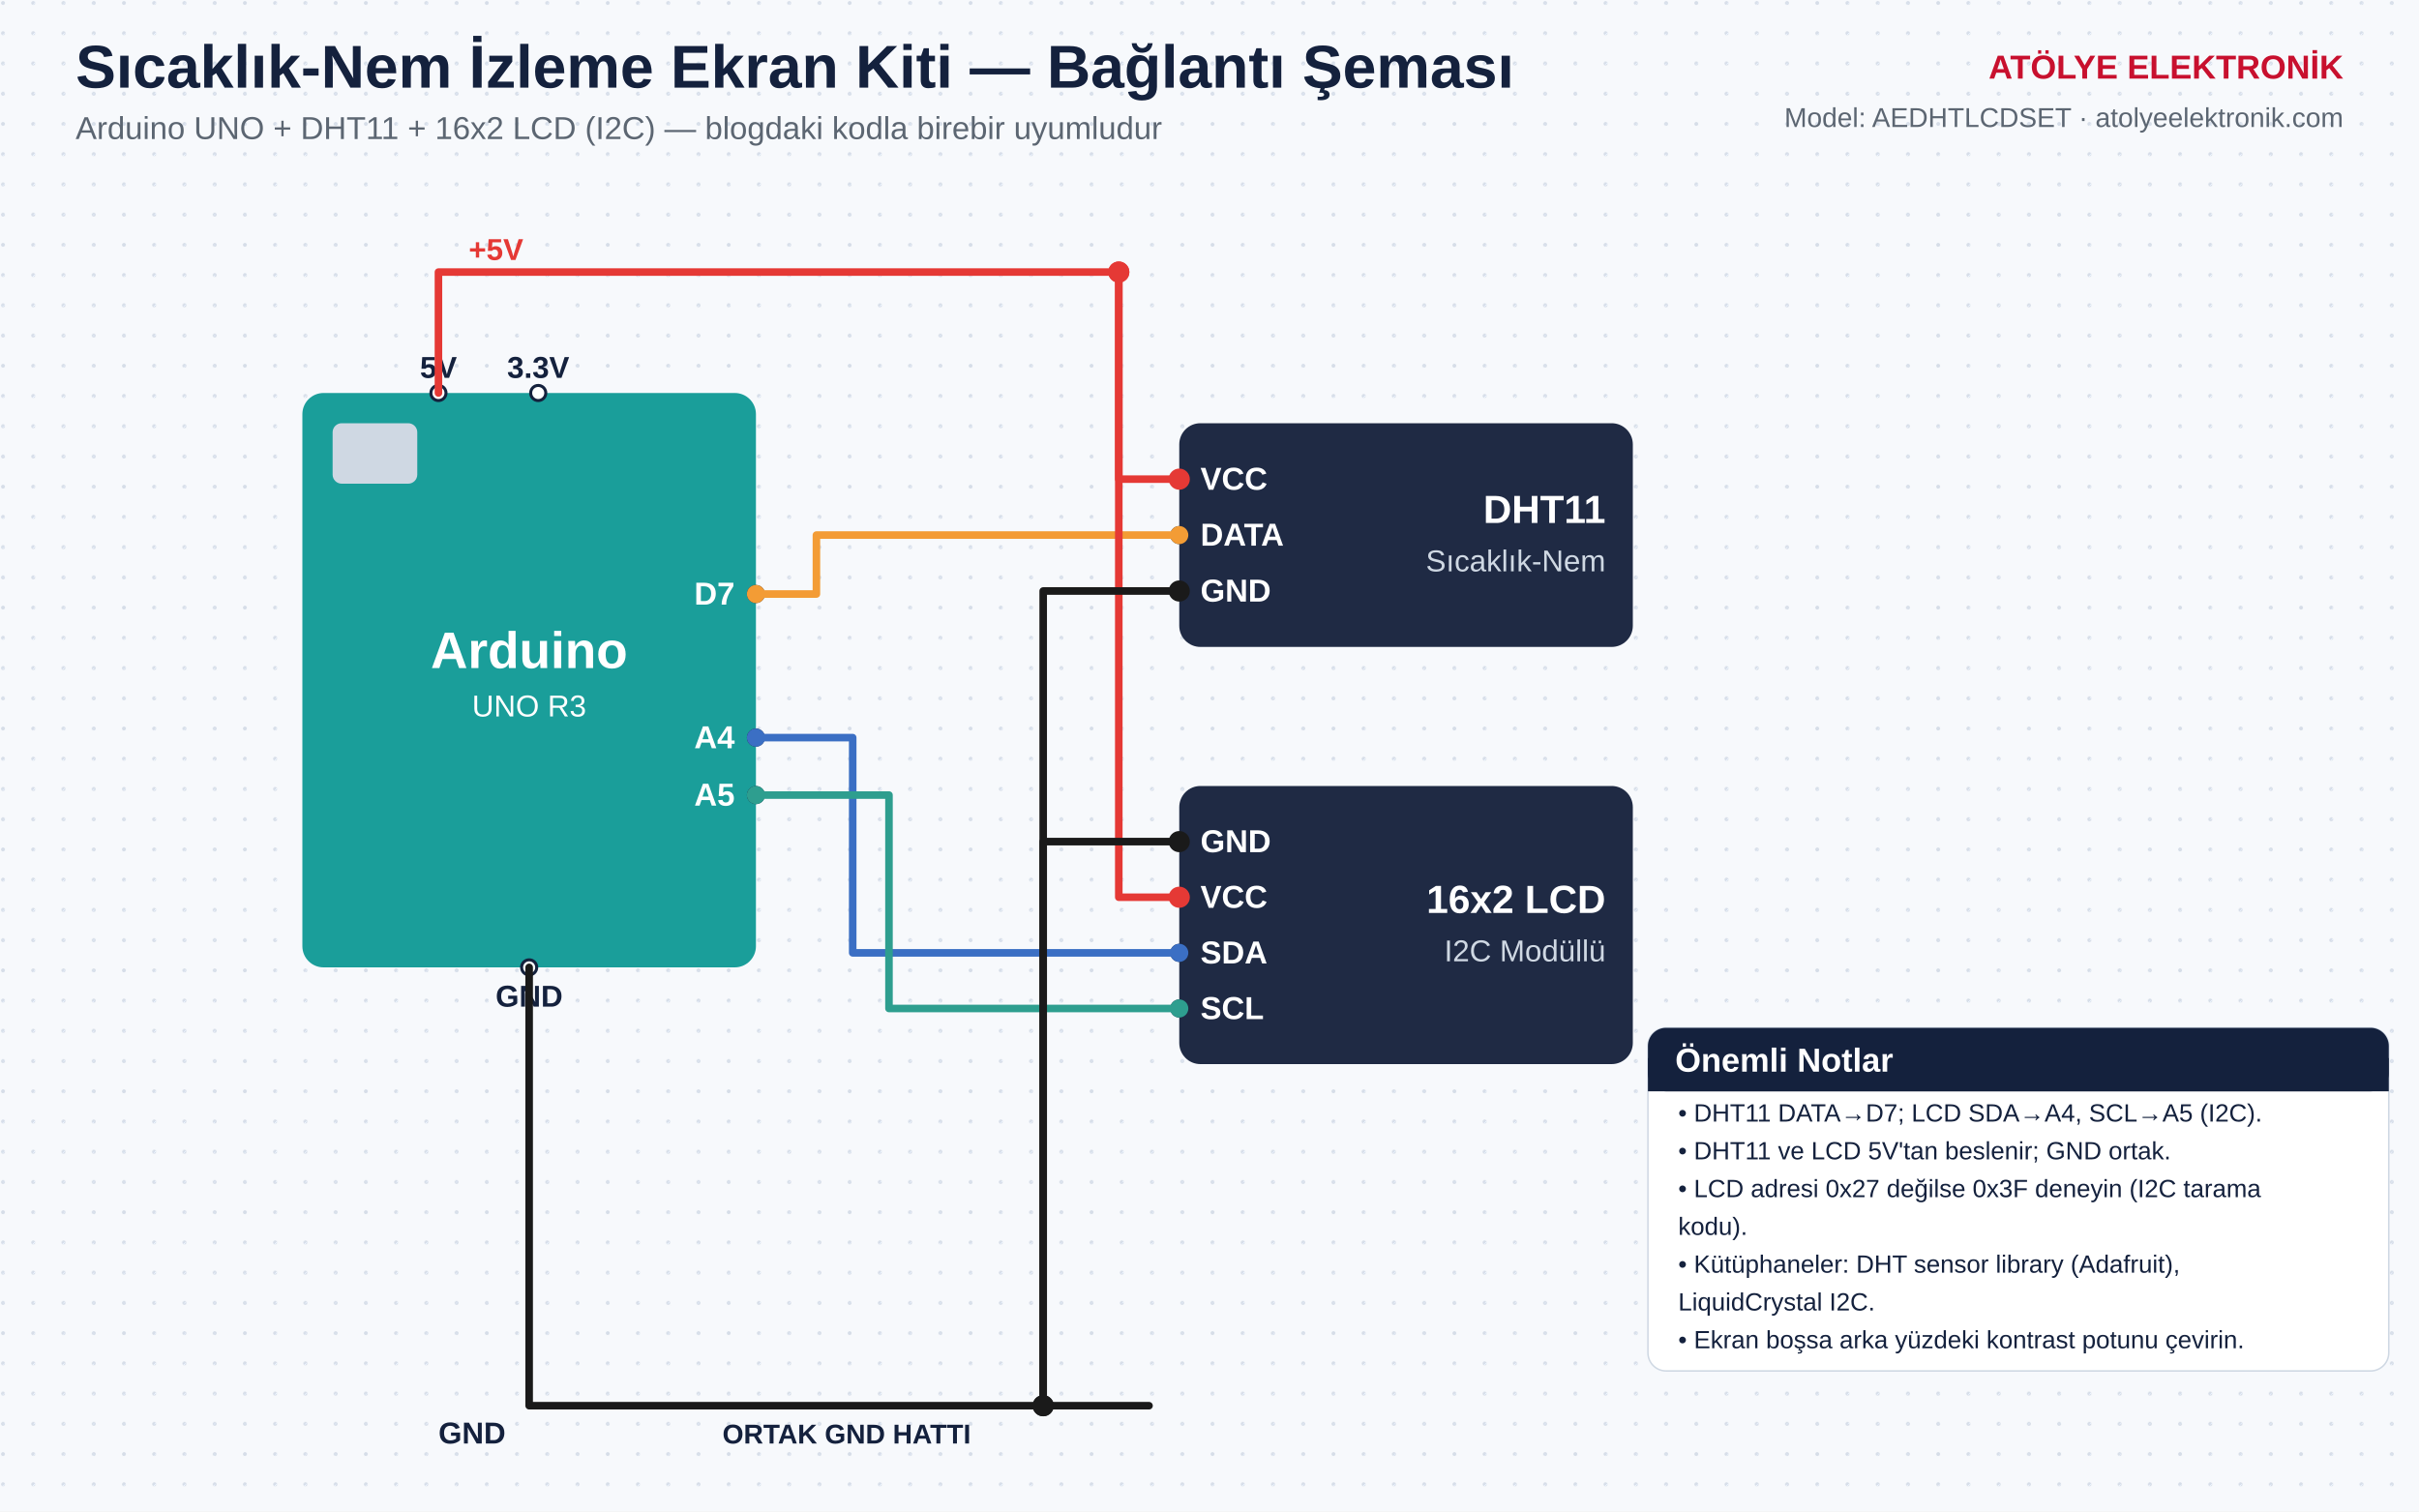
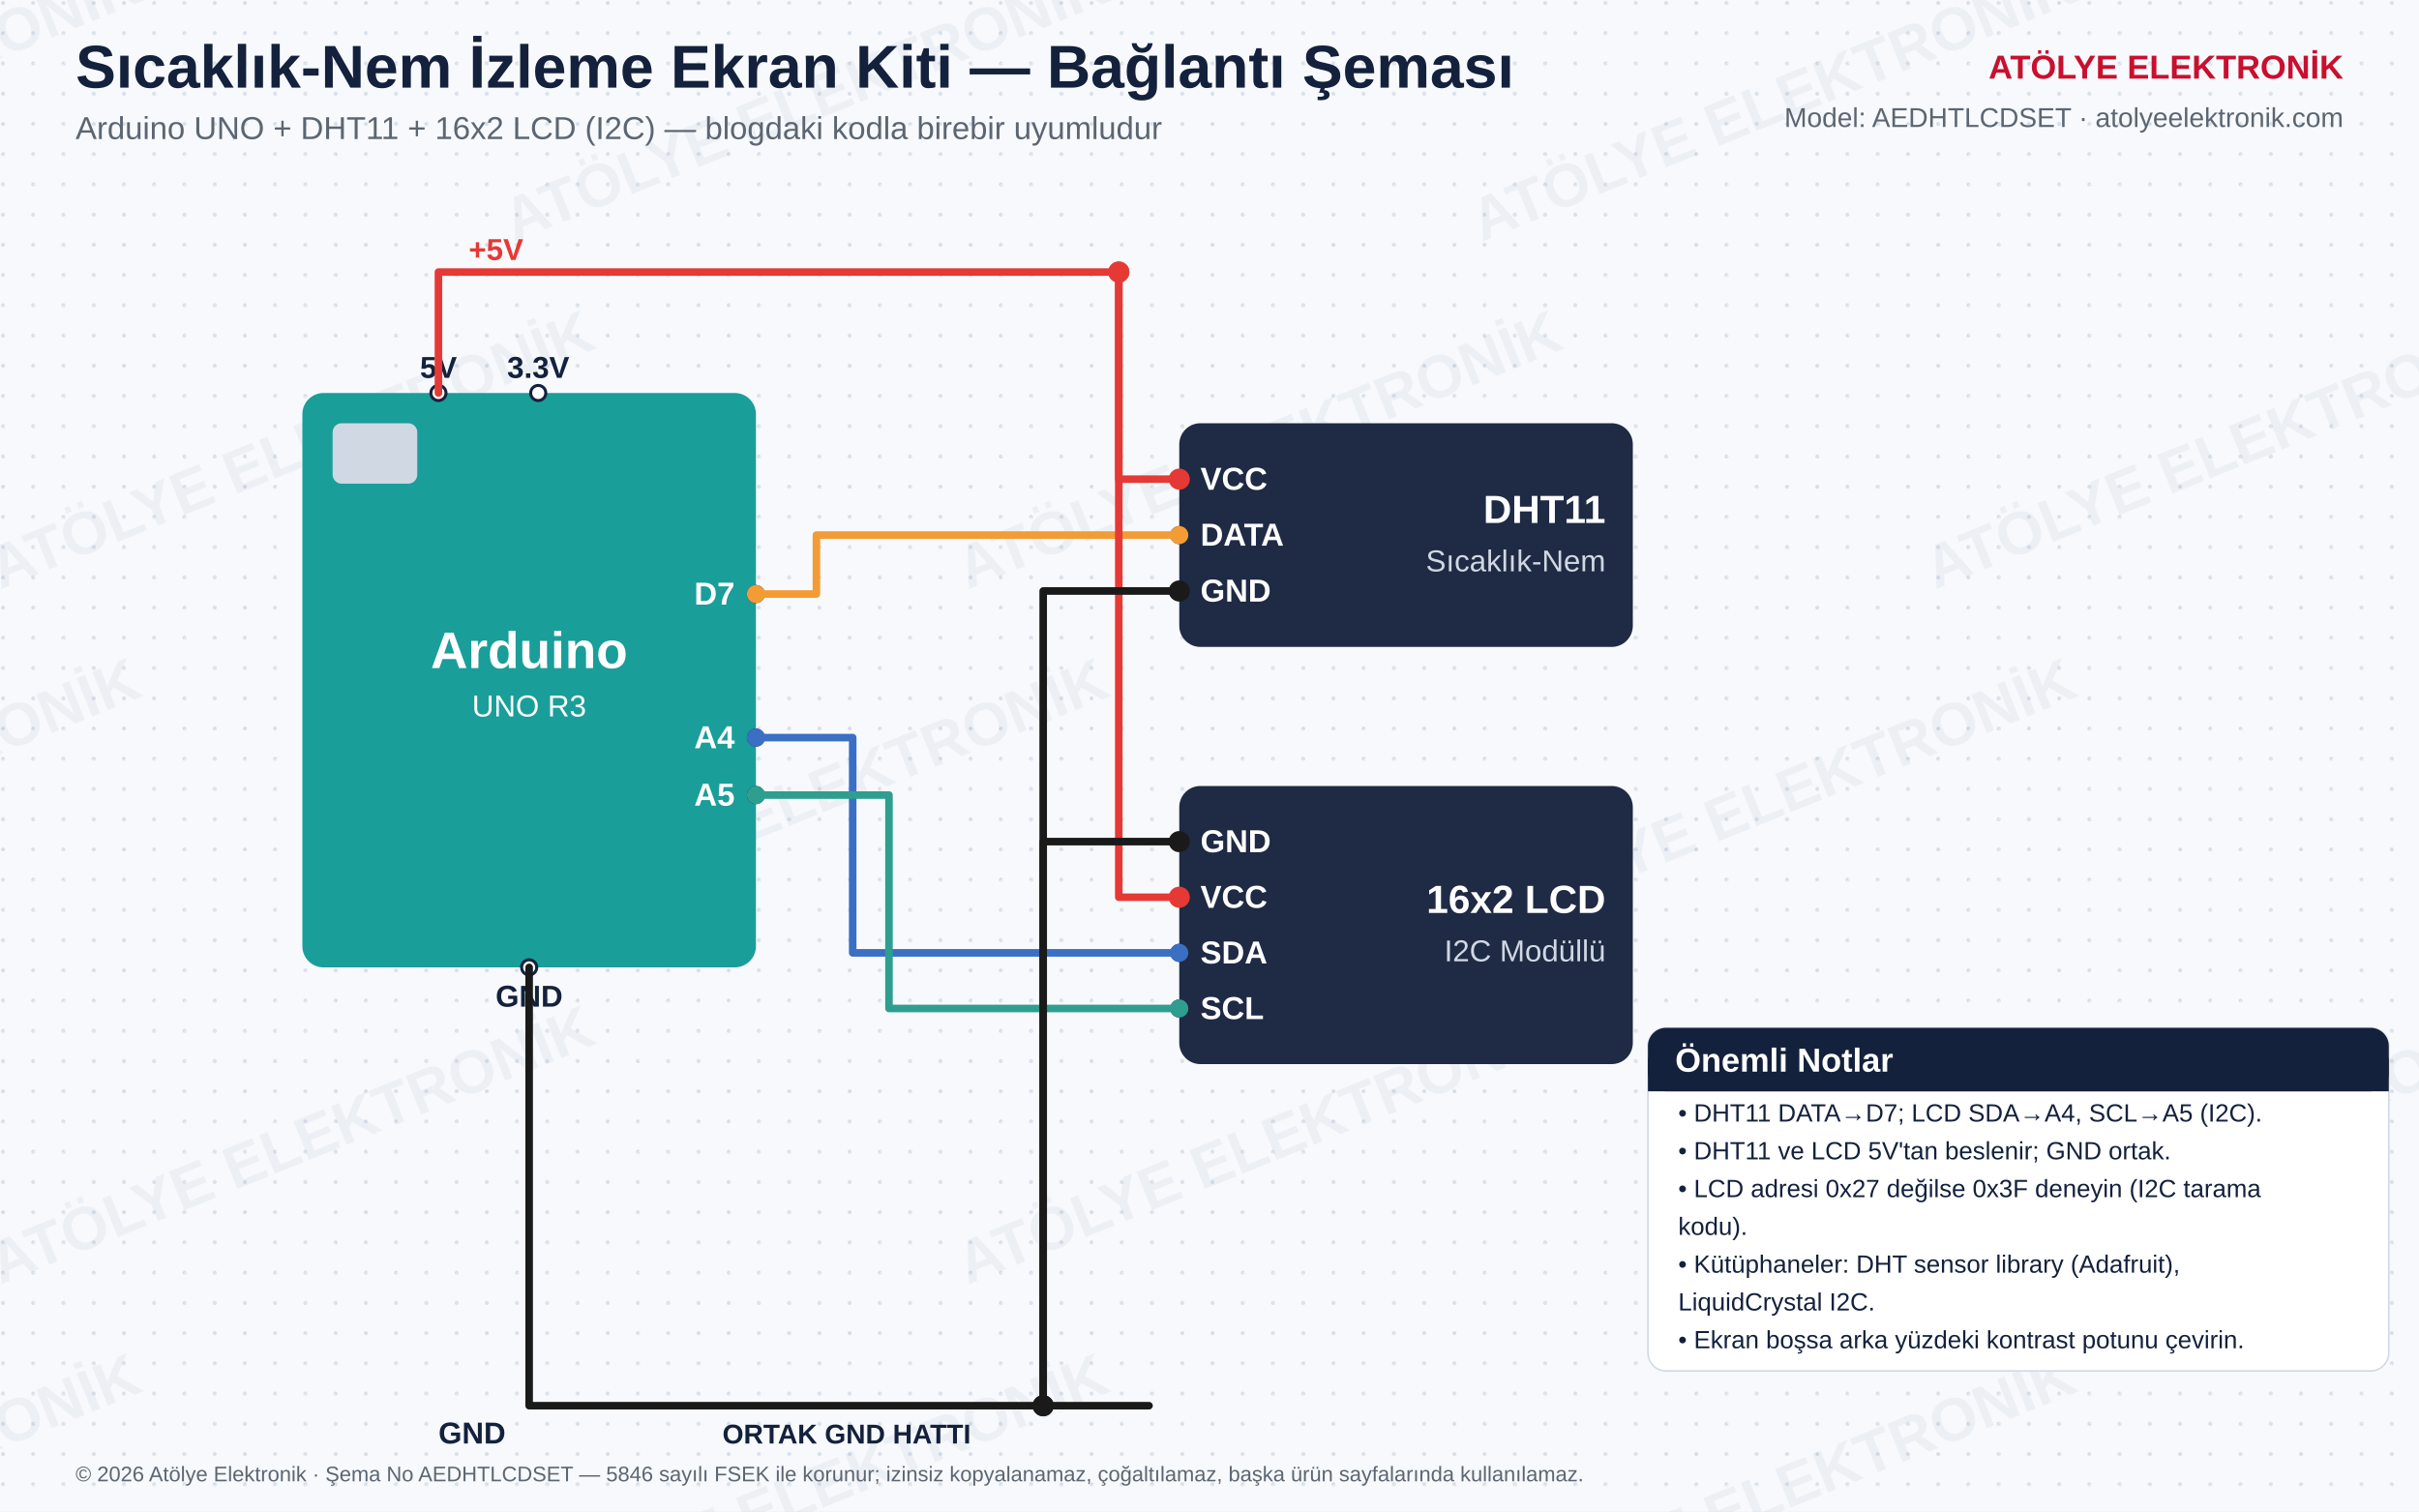
<svg xmlns="http://www.w3.org/2000/svg" width="1600" height="1000" viewBox="0 0 1600 1000" font-family="Segoe UI, Arial, sans-serif">
  <defs>
    <pattern id="dots" width="20" height="20" patternUnits="userSpaceOnUse">
      <circle cx="2" cy="2" r="1.3" fill="#d6dde8" />
    </pattern>
  </defs>
  <rect width="1600" height="1000" fill="#f7f9fc" />
  <rect width="1600" height="1000" fill="url(#dots)" />
+   <g opacity="0.045" font-weight="800" font-size="40" fill="#003360">
+     <text x="-300" y="160" transform="rotate(-22 -300 160)">ATÖLYE ELEKTRONİK</text>
+     <text x="340" y="160" transform="rotate(-22 340 160)">ATÖLYE ELEKTRONİK</text>
+     <text x="980" y="160" transform="rotate(-22 980 160)">ATÖLYE ELEKTRONİK</text>
+     <text x="1620" y="160" transform="rotate(-22 1620 160)">ATÖLYE ELEKTRONİK</text>
+     <text x="0" y="390" transform="rotate(-22 0 390)">ATÖLYE ELEKTRONİK</text>
+     <text x="640" y="390" transform="rotate(-22 640 390)">ATÖLYE ELEKTRONİK</text>
+     <text x="1280" y="390" transform="rotate(-22 1280 390)">ATÖLYE ELEKTRONİK</text>
+     <text x="-300" y="620" transform="rotate(-22 -300 620)">ATÖLYE ELEKTRONİK</text>
+     <text x="340" y="620" transform="rotate(-22 340 620)">ATÖLYE ELEKTRONİK</text>
+     <text x="980" y="620" transform="rotate(-22 980 620)">ATÖLYE ELEKTRONİK</text>
+     <text x="1620" y="620" transform="rotate(-22 1620 620)">ATÖLYE ELEKTRONİK</text>
+     <text x="0" y="850" transform="rotate(-22 0 850)">ATÖLYE ELEKTRONİK</text>
+     <text x="640" y="850" transform="rotate(-22 640 850)">ATÖLYE ELEKTRONİK</text>
+     <text x="1280" y="850" transform="rotate(-22 1280 850)">ATÖLYE ELEKTRONİK</text>
+     <text x="-300" y="1080" transform="rotate(-22 -300 1080)">ATÖLYE ELEKTRONİK</text>
+     <text x="340" y="1080" transform="rotate(-22 340 1080)">ATÖLYE ELEKTRONİK</text>
+     <text x="980" y="1080" transform="rotate(-22 980 1080)">ATÖLYE ELEKTRONİK</text>
+     <text x="1620" y="1080" transform="rotate(-22 1620 1080)">ATÖLYE ELEKTRONİK</text>
+   </g>
  <text x="50" y="58" font-size="40" font-weight="800" fill="#14213d">Sıcaklık-Nem İzleme Ekran Kiti — Bağlantı Şeması</text>
  <text x="50" y="92" font-size="21" fill="#5c6672">Arduino UNO + DHT11 + 16x2 LCD (I2C) — blogdaki kodla birebir uyumludur</text>
  <text x="1550" y="52" text-anchor="end" font-size="22" font-weight="800" fill="#c8102e">ATÖLYE ELEKTRONİK</text>
  <text x="1550" y="84" text-anchor="end" font-size="18" fill="#5c6672">Model: AEDHTLCDSET · atolyeelektronik.com</text>
  <rect x="200" y="260" width="300" height="380" rx="14" fill="#1a9e9a" />
  <text x="350.0" y="442.0" text-anchor="middle" font-size="34" font-weight="700" fill="#fff">Arduino</text>
  <text x="350.0" y="474.0" text-anchor="middle" font-size="20" fill="#ffffff">UNO R3</text>
-   <text x="486" y="495.0" text-anchor="end" font-size="21" font-weight="700" fill="#fff">A4</text>
-   <circle cx="500" cy="488.0" r="5" fill="#fff" stroke="#14213d" stroke-width="2" />
  <text x="486" y="400.0" text-anchor="end" font-size="21" font-weight="700" fill="#fff">D7</text>
  <circle cx="500" cy="393.0" r="5" fill="#fff" stroke="#14213d" stroke-width="2" />
  <text x="486" y="533.0" text-anchor="end" font-size="21" font-weight="700" fill="#fff">A5</text>
  <circle cx="500" cy="526.0" r="5" fill="#fff" stroke="#14213d" stroke-width="2" />
+   <text x="486" y="495.0" text-anchor="end" font-size="21" font-weight="700" fill="#fff">A4</text>
+   <circle cx="500" cy="488.0" r="5" fill="#fff" stroke="#14213d" stroke-width="2" />
  <text x="290.0" y="250" text-anchor="middle" font-size="20" font-weight="700" fill="#14213d">5V</text>
  <circle cx="290.0" cy="260" r="5" fill="#fff" stroke="#14213d" stroke-width="2" />
  <text x="356.0" y="250" text-anchor="middle" font-size="20" font-weight="700" fill="#14213d">3.3V</text>
  <circle cx="356.0" cy="260" r="5" fill="#fff" stroke="#14213d" stroke-width="2" />
  <text x="350.0" y="666" text-anchor="middle" font-size="20" font-weight="700" fill="#14213d">GND</text>
  <circle cx="350.0" cy="640" r="5" fill="#fff" stroke="#14213d" stroke-width="2" />
  <rect x="220" y="280" width="56" height="40" rx="6" fill="#cfd8e3" />
  <rect x="780" y="280" width="300" height="148" rx="14" fill="#1f2a44" />
  <text x="1062" y="346.0" text-anchor="end" font-size="26" font-weight="700" fill="#fff">DHT11</text>
  <text x="1062" y="378.0" text-anchor="end" font-size="20" fill="#cfd8e3">Sıcaklık-Nem</text>
  <text x="794" y="324.0" font-size="21" font-weight="700" fill="#fff">VCC</text>
  <circle cx="780" cy="317.0" r="5" fill="#fff" stroke="#14213d" stroke-width="2" />
  <text x="794" y="361.0" font-size="21" font-weight="700" fill="#fff">DATA</text>
  <circle cx="780" cy="354.0" r="5" fill="#fff" stroke="#14213d" stroke-width="2" />
  <text x="794" y="398.0" font-size="21" font-weight="700" fill="#fff">GND</text>
  <circle cx="780" cy="391.0" r="5" fill="#fff" stroke="#14213d" stroke-width="2" />
  <rect x="780" y="520" width="300" height="184" rx="14" fill="#1f2a44" />
  <text x="1062" y="604.0" text-anchor="end" font-size="26" font-weight="700" fill="#fff">16x2 LCD</text>
  <text x="1062" y="636.0" text-anchor="end" font-size="20" fill="#cfd8e3">I2C Modüllü</text>
  <text x="794" y="563.8" font-size="21" font-weight="700" fill="#fff">GND</text>
  <circle cx="780" cy="556.8" r="5" fill="#fff" stroke="#14213d" stroke-width="2" />
  <text x="794" y="600.6" font-size="21" font-weight="700" fill="#fff">VCC</text>
  <circle cx="780" cy="593.6" r="5" fill="#fff" stroke="#14213d" stroke-width="2" />
  <text x="794" y="637.4" font-size="21" font-weight="700" fill="#fff">SDA</text>
  <circle cx="780" cy="630.4" r="5" fill="#fff" stroke="#14213d" stroke-width="2" />
  <text x="794" y="674.2" font-size="21" font-weight="700" fill="#fff">SCL</text>
  <circle cx="780" cy="667.2" r="5" fill="#fff" stroke="#14213d" stroke-width="2" />
  <path d="M 500 393.0 L 540 393.0 L 540 354.0 L 780 354.0" fill="none" stroke="#f39c35" stroke-width="5" stroke-linejoin="round" stroke-linecap="round" />
  <circle cx="500" cy="393.0" r="6" fill="#f39c35" />
  <circle cx="780" cy="354.0" r="6" fill="#f39c35" />
  <path d="M 500 488.0 L 564 488.0 L 564 630.4 L 780 630.4" fill="none" stroke="#3b6fc4" stroke-width="5" stroke-linejoin="round" stroke-linecap="round" />
  <circle cx="500" cy="488.0" r="6" fill="#3b6fc4" />
  <circle cx="780" cy="630.4" r="6" fill="#3b6fc4" />
  <path d="M 500 526.0 L 588 526.0 L 588 667.2 L 780 667.2" fill="none" stroke="#2e9e8f" stroke-width="5" stroke-linejoin="round" stroke-linecap="round" />
  <circle cx="500" cy="526.0" r="6" fill="#2e9e8f" />
  <circle cx="780" cy="667.2" r="6" fill="#2e9e8f" />
  <path d="M 290.0 260 L 290.0 180 L 740 180" fill="none" stroke="#e53935" stroke-width="5" stroke-linejoin="round" stroke-linecap="round" />
  <text x="310.0" y="172" text-anchor="start" font-size="20" font-weight="700" fill="#e53935">+5V</text>
  <path d="M 780 317.0 L 740 317.0 L 740 180" fill="none" stroke="#e53935" stroke-width="5" stroke-linejoin="round" stroke-linecap="round" />
  <circle cx="740" cy="180" r="7" fill="#e53935" />
  <circle cx="780" cy="317.0" r="7" fill="#e53935" />
  <path d="M 780 593.6 L 740 593.6 L 740 180" fill="none" stroke="#e53935" stroke-width="5" stroke-linejoin="round" stroke-linecap="round" />
  <circle cx="740" cy="180" r="7" fill="#e53935" />
  <circle cx="780" cy="593.6" r="7" fill="#e53935" />
  <path d="M 350.0 640 L 350.0 930 L 760 930" fill="none" stroke="#1a1a1a" stroke-width="5" stroke-linejoin="round" stroke-linecap="round" />
  <text x="290.0" y="955" text-anchor="start" font-size="20" font-weight="700" fill="#14213d">GND</text>
  <path d="M 780 391.0 L 690 391.0 L 690 930" fill="none" stroke="#1a1a1a" stroke-width="5" stroke-linejoin="round" stroke-linecap="round" />
  <circle cx="690" cy="930" r="7" fill="#1a1a1a" />
  <circle cx="780" cy="391.0" r="7" fill="#1a1a1a" />
  <path d="M 780 556.8 L 690 556.8 L 690 930" fill="none" stroke="#1a1a1a" stroke-width="5" stroke-linejoin="round" stroke-linecap="round" />
  <circle cx="690" cy="930" r="7" fill="#1a1a1a" />
  <circle cx="780" cy="556.8" r="7" fill="#1a1a1a" />
  <text x="560" y="955" text-anchor="middle" font-size="18" font-weight="700" fill="#14213d">ORTAK GND HATTI</text>
  <rect x="1090" y="680" width="490" height="227" rx="12" fill="#fff" stroke="#cfd8e3" />
  <rect x="1090" y="680" width="490" height="42" rx="12" fill="#14213d" />
  <rect x="1090" y="700" width="490" height="22" fill="#14213d" />
  <text x="1108" y="709" font-size="22" font-weight="700" fill="#fff">Önemli Notlar</text>
  <text x="1110" y="742" font-size="16.5" fill="#14213d">• DHT11 DATA→D7; LCD SDA→A4, SCL→A5 (I2C).</text>
  <text x="1110" y="767" font-size="16.5" fill="#14213d">• DHT11 ve LCD 5V'tan beslenir; GND ortak.</text>
  <text x="1110" y="792" font-size="16.5" fill="#14213d">• LCD adresi 0x27 değilse 0x3F deneyin (I2C tarama</text>
  <text x="1110" y="817" font-size="16.5" fill="#14213d">   kodu).</text>
  <text x="1110" y="842" font-size="16.5" fill="#14213d">• Kütüphaneler: DHT sensor library (Adafruit),</text>
  <text x="1110" y="867" font-size="16.5" fill="#14213d">   LiquidCrystal I2C.</text>
  <text x="1110" y="892" font-size="16.5" fill="#14213d">• Ekran boşsa arka yüzdeki kontrast potunu çevirin.</text>
+   <text x="50" y="980" font-size="14" fill="#5c6672">© 2026 Atölye Elektronik · Şema No AEDHTLCDSET — 5846 sayılı FSEK ile korunur; izinsiz kopyalanamaz, çoğaltılamaz, başka ürün sayfalarında kullanılamaz.</text>
</svg>
